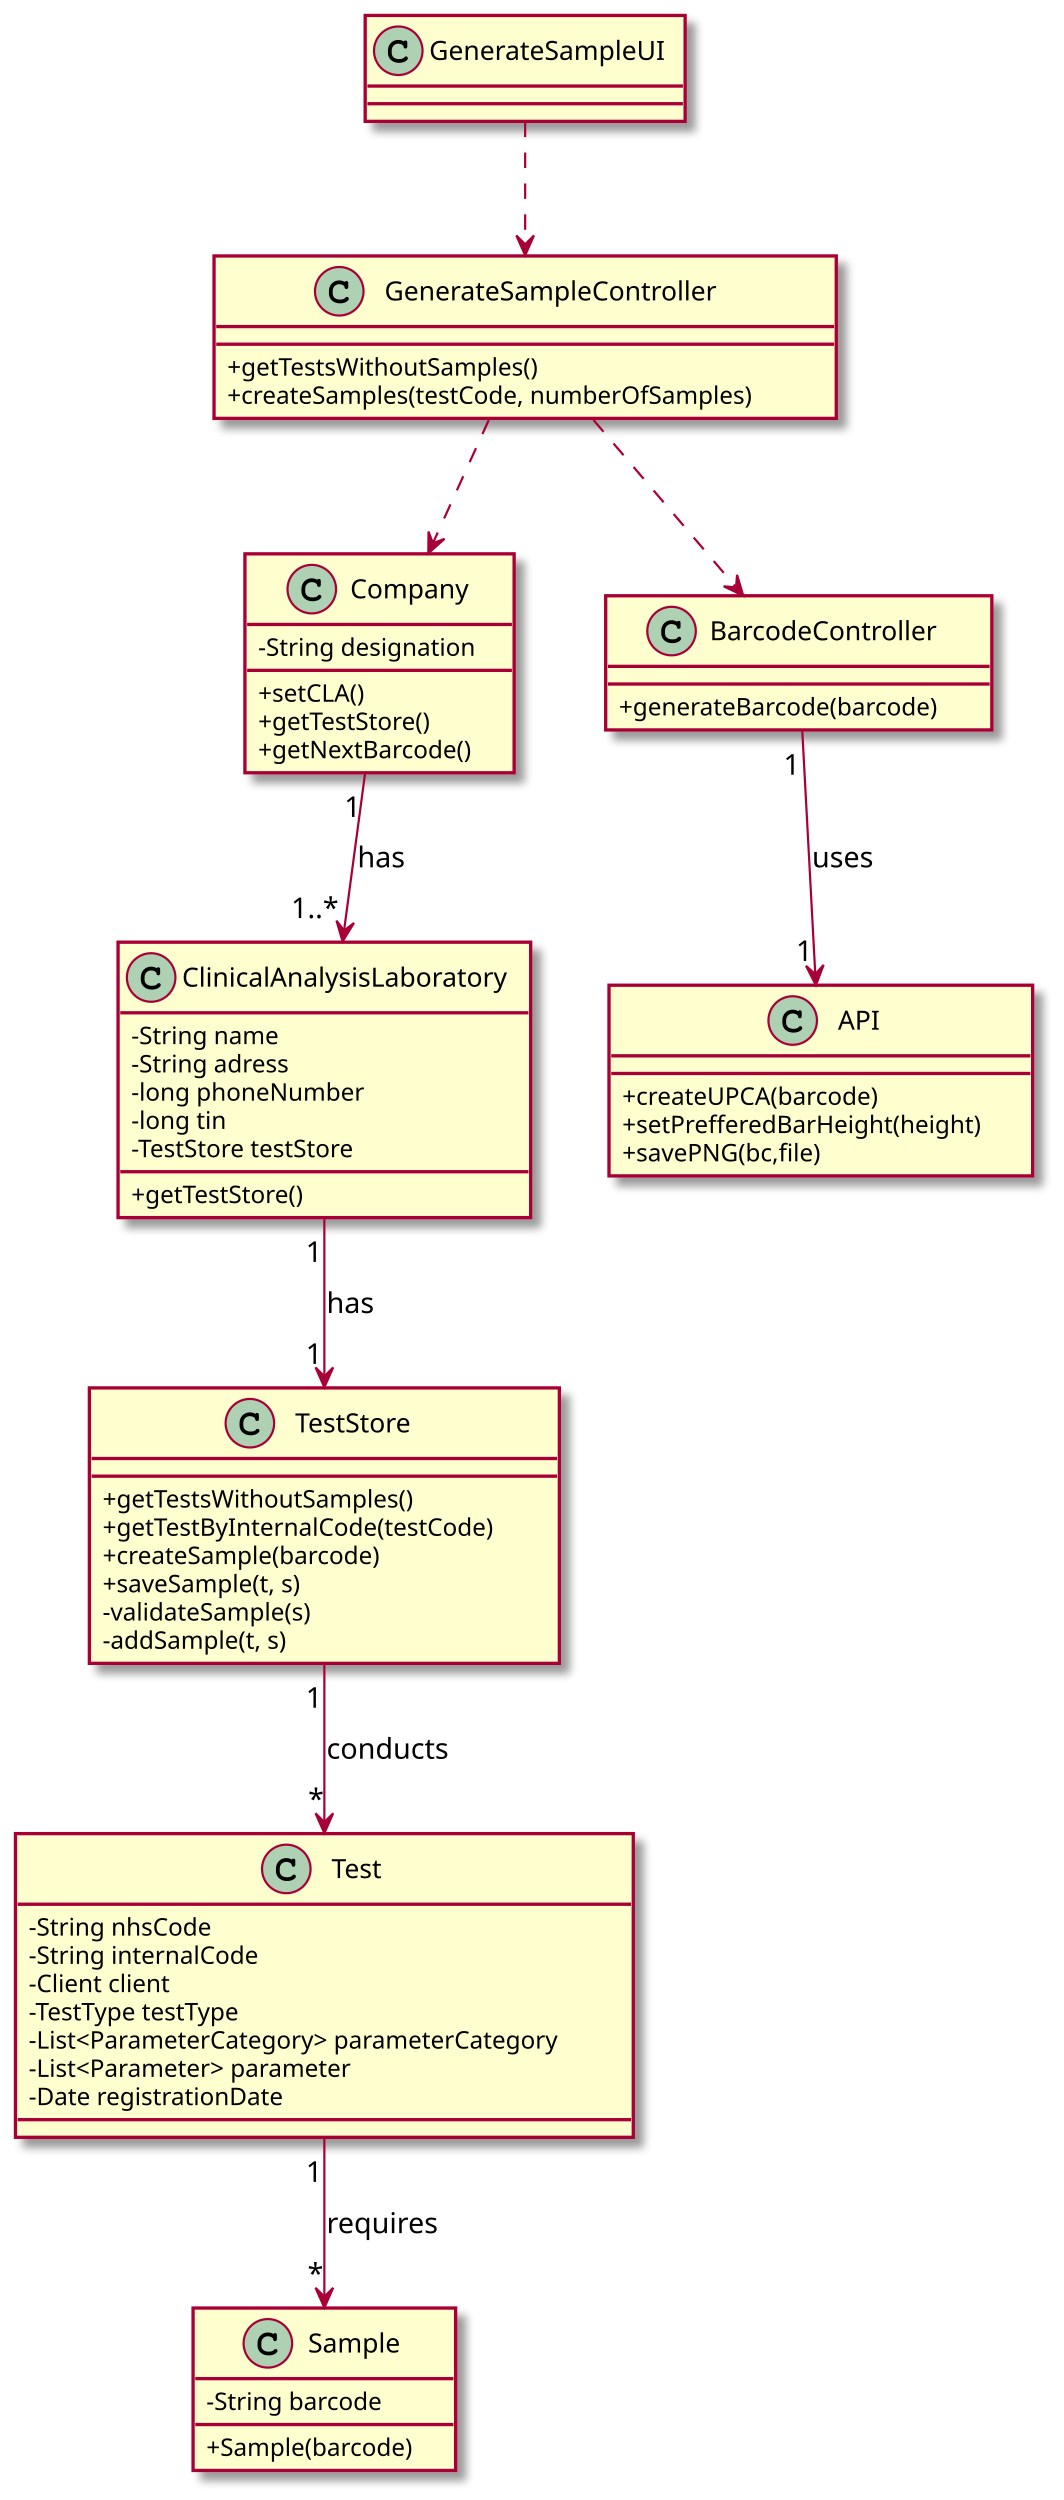
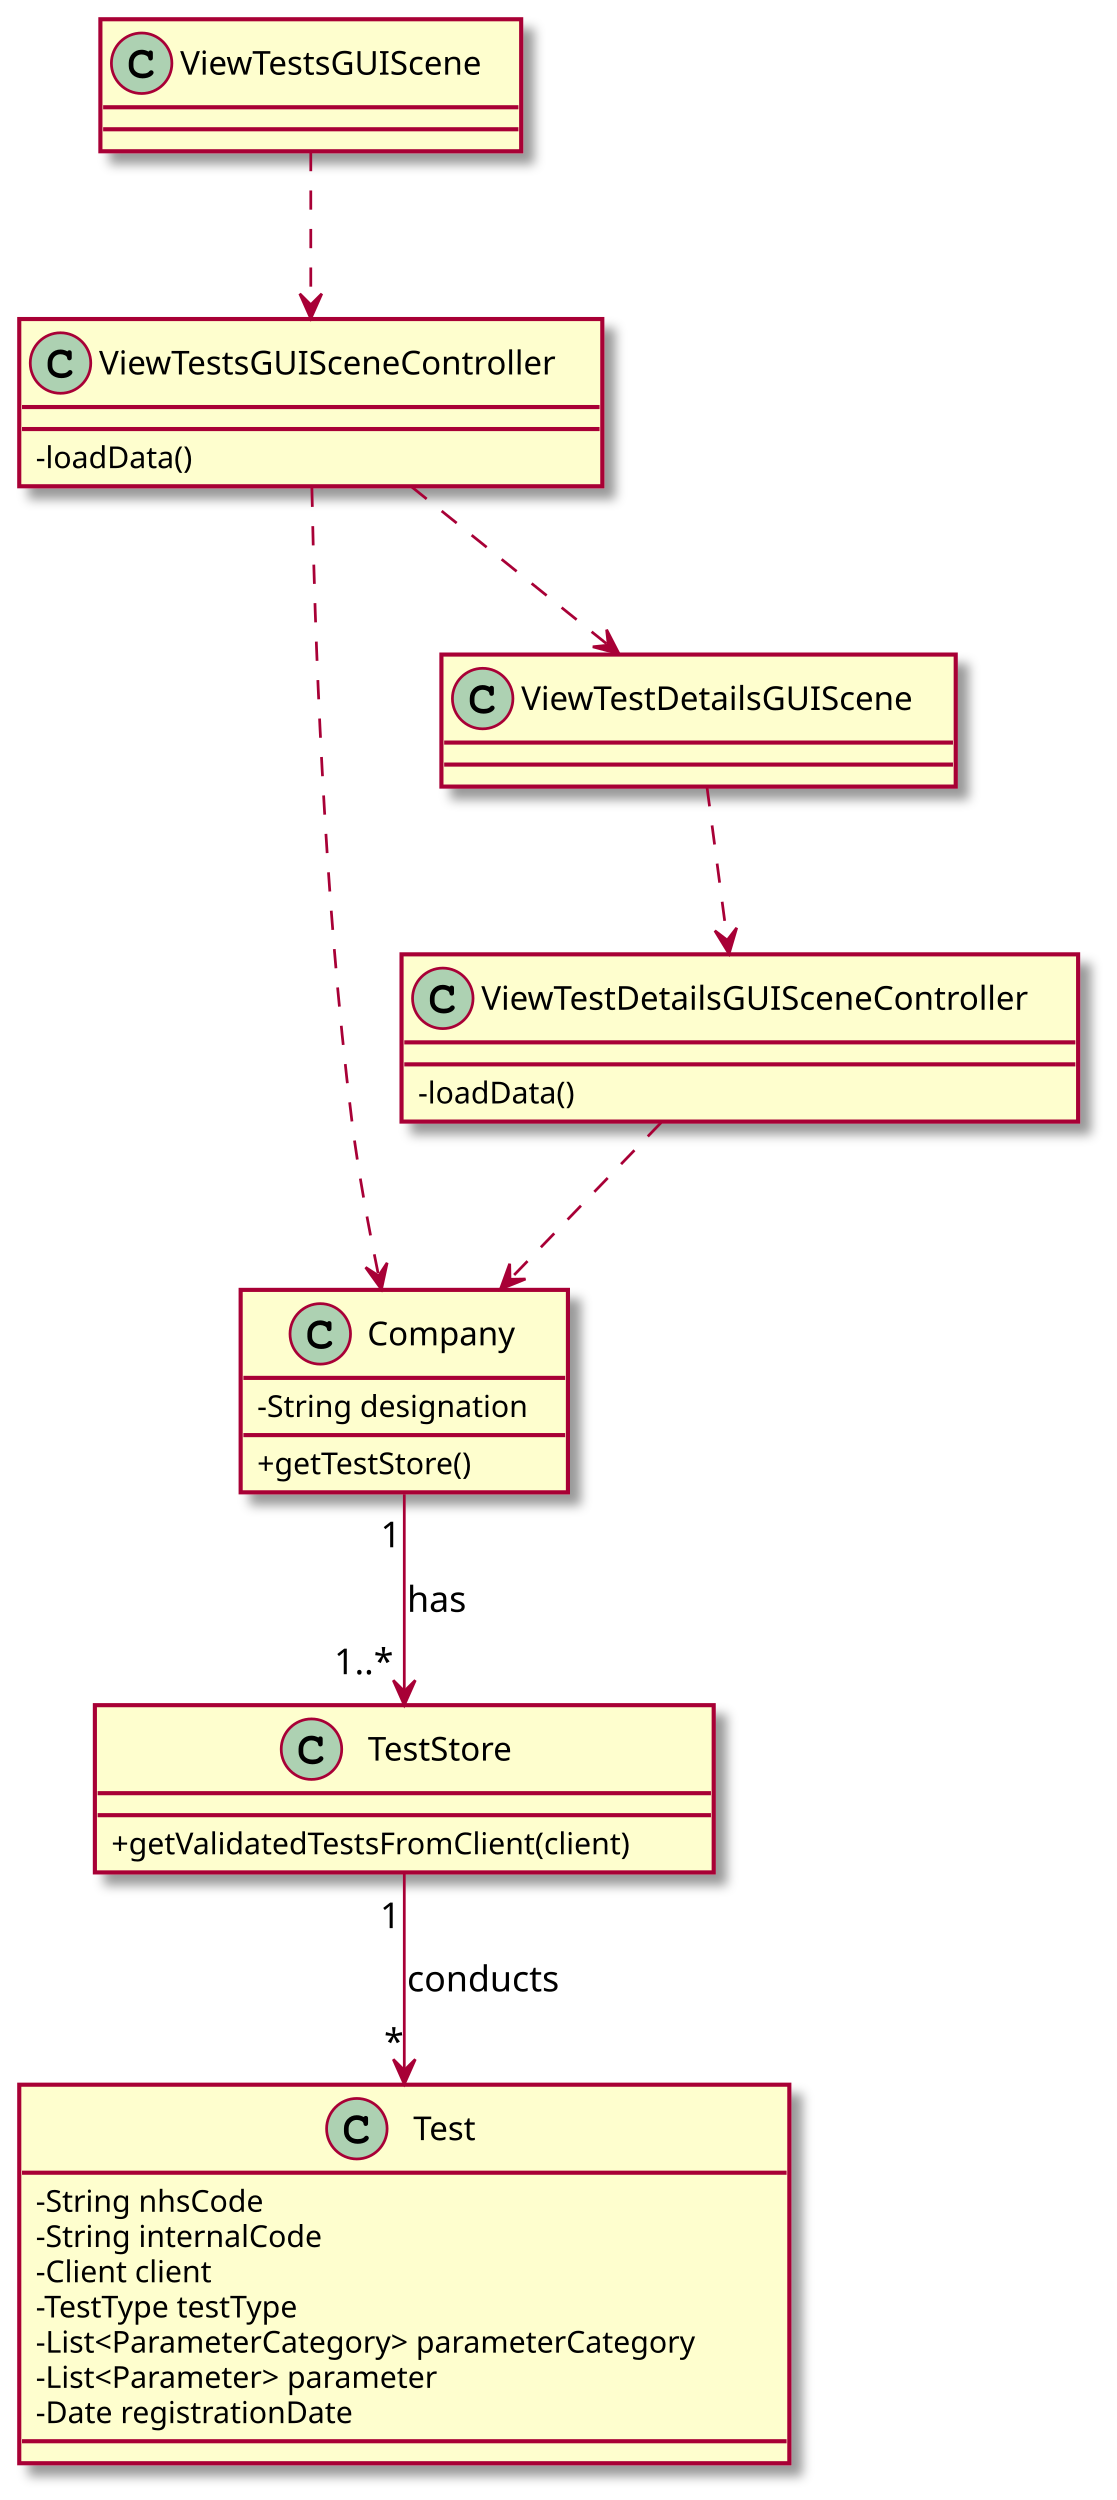
- <svg xmlns="http://www.w3.org/2000/svg" contentScriptType="application/ecmascript" contentStyleType="text/css" height="1133px" preserveAspectRatio="none" style="width:482px;height:1133px;background:#FFFFFF;" version="1.1" viewBox="0 0 482 1133" width="482px" zoomAndPan="magnify">
+ <svg xmlns="http://www.w3.org/2000/svg" contentScriptType="application/ecmascript" contentStyleType="text/css" height="909px" preserveAspectRatio="none" style="width:406px;height:909px;background:#FFFFFF;" version="1.1" viewBox="0 0 406 909" width="406px" zoomAndPan="magnify">
  <defs>
-     <filter height="300%" id="f17b3t25sdr371" width="300%" x="-1" y="-1">
+     <filter height="300%" id="f1xxmppl5nu4a" width="300%" x="-1" y="-1">
      <feGaussianBlur result="blurOut" stdDeviation="2.0" />
      <feColorMatrix in="blurOut" result="blurOut2" type="matrix" values="0 0 0 0 0 0 0 0 0 0 0 0 0 0 0 0 0 0 .4 0" />
      <feOffset dx="4.0" dy="4.0" in="blurOut2" result="blurOut3" />
      <feBlend in="SourceGraphic" in2="blurOut3" mode="normal" />
    </filter>
  </defs>
  <g>
-     <rect codeLine="3" fill="#FEFECE" filter="url(#f17b3t25sdr371)" height="99.219" id="Company" style="stroke:#A80036;stroke-width:1.5;" width="122" x="111" y="251" />
-     <ellipse cx="141.3" cy="267" fill="#ADD1B2" rx="11" ry="11" style="stroke:#A80036;stroke-width:1.0;" />
-     <path d="M143.644,262.672 C142.706,262.234 142.113,262.094 141.238,262.094 C138.613,262.094 136.613,264.172 136.613,266.891 L136.613,268.016 C136.613,270.594 138.722,272.484 141.613,272.484 C142.831,272.484 143.988,272.188 144.738,271.641 C145.316,271.234 145.644,270.781 145.644,270.391 C145.644,269.938 145.253,269.547 144.784,269.547 C144.566,269.547 144.363,269.625 144.175,269.812 C143.722,270.297 143.722,270.297 143.534,270.391 C143.113,270.656 142.425,270.781 141.659,270.781 C139.613,270.781 138.316,269.688 138.316,267.984 L138.316,266.891 C138.316,265.109 139.566,263.797 141.3,263.797 C141.878,263.797 142.488,263.953 142.956,264.203 C143.441,264.484 143.613,264.703 143.706,265.109 C143.769,265.516 143.8,265.641 143.941,265.766 C144.081,265.906 144.316,266.016 144.534,266.016 C144.8,266.016 145.066,265.875 145.238,265.656 C145.347,265.5 145.378,265.312 145.378,264.891 L145.378,263.469 C145.378,263.031 145.363,262.906 145.269,262.75 C145.113,262.484 144.831,262.344 144.534,262.344 C144.238,262.344 144.034,262.438 143.816,262.75 L143.644,262.672 Z " fill="#000000" />
-     <text fill="#000000" font-family="sans-serif" font-size="12" lengthAdjust="spacing" textLength="56" x="158.7" y="271.154">Company</text>
-     <line style="stroke:#A80036;stroke-width:1.5;" x1="112" x2="232" y1="283" y2="283" />
-     <text fill="#000000" font-family="sans-serif" font-size="11" lengthAdjust="spacing" textLength="107" x="117" y="297.21">-String designation</text>
-     <line style="stroke:#A80036;stroke-width:1.5;" x1="112" x2="232" y1="303.805" y2="303.805" />
-     <text fill="#000000" font-family="sans-serif" font-size="11" lengthAdjust="spacing" textLength="57" x="117" y="318.015">+setCLA()</text>
-     <text fill="#000000" font-family="sans-serif" font-size="11" lengthAdjust="spacing" textLength="92" x="117" y="330.82">+getTestStore()</text>
-     <text fill="#000000" font-family="sans-serif" font-size="11" lengthAdjust="spacing" textLength="110" x="117" y="343.625">+getNextBarcode()</text>
-     <rect codeLine="11" fill="#FEFECE" filter="url(#f17b3t25sdr371)" height="124.828" id="ClinicalAnalysisLaboratory" style="stroke:#A80036;stroke-width:1.5;" width="187" x="53.5" y="427" />
-     <ellipse cx="68.5" cy="443" fill="#ADD1B2" rx="11" ry="11" style="stroke:#A80036;stroke-width:1.0;" />
-     <path d="M70.844,438.672 C69.906,438.234 69.312,438.094 68.438,438.094 C65.812,438.094 63.812,440.172 63.812,442.891 L63.812,444.016 C63.812,446.594 65.922,448.484 68.812,448.484 C70.031,448.484 71.188,448.188 71.938,447.641 C72.516,447.234 72.844,446.781 72.844,446.391 C72.844,445.938 72.453,445.547 71.984,445.547 C71.766,445.547 71.562,445.625 71.375,445.812 C70.922,446.297 70.922,446.297 70.734,446.391 C70.312,446.656 69.625,446.781 68.859,446.781 C66.812,446.781 65.516,445.688 65.516,443.984 L65.516,442.891 C65.516,441.109 66.766,439.797 68.5,439.797 C69.078,439.797 69.688,439.953 70.156,440.203 C70.641,440.484 70.812,440.703 70.906,441.109 C70.969,441.516 71,441.641 71.141,441.766 C71.281,441.906 71.516,442.016 71.734,442.016 C72,442.016 72.266,441.875 72.438,441.656 C72.547,441.5 72.578,441.312 72.578,440.891 L72.578,439.469 C72.578,439.031 72.562,438.906 72.469,438.75 C72.312,438.484 72.031,438.344 71.734,438.344 C71.438,438.344 71.234,438.438 71.016,438.75 L70.844,438.672 Z " fill="#000000" />
-     <text fill="#000000" font-family="sans-serif" font-size="12" lengthAdjust="spacing" textLength="155" x="82.5" y="447.154">ClinicalAnalysisLaboratory</text>
-     <line style="stroke:#A80036;stroke-width:1.5;" x1="54.5" x2="239.5" y1="459" y2="459" />
-     <text fill="#000000" font-family="sans-serif" font-size="11" lengthAdjust="spacing" textLength="74" x="59.5" y="473.21">-String name</text>
-     <text fill="#000000" font-family="sans-serif" font-size="11" lengthAdjust="spacing" textLength="79" x="59.5" y="486.015">-String adress</text>
-     <text fill="#000000" font-family="sans-serif" font-size="11" lengthAdjust="spacing" textLength="113" x="59.5" y="498.82">-long phoneNumber</text>
-     <text fill="#000000" font-family="sans-serif" font-size="11" lengthAdjust="spacing" textLength="46" x="59.5" y="511.625">-long tin</text>
-     <text fill="#000000" font-family="sans-serif" font-size="11" lengthAdjust="spacing" textLength="117" x="59.5" y="524.429">-TestStore testStore</text>
-     <line style="stroke:#A80036;stroke-width:1.5;" x1="54.5" x2="239.5" y1="531.023" y2="531.023" />
-     <text fill="#000000" font-family="sans-serif" font-size="11" lengthAdjust="spacing" textLength="92" x="59.5" y="545.234">+getTestStore()</text>
-     <rect codeLine="20" fill="#FEFECE" filter="url(#f17b3t25sdr371)" height="137.633" id="Test" style="stroke:#A80036;stroke-width:1.5;" width="280" x="7" y="831" />
-     <ellipse cx="129.75" cy="847" fill="#ADD1B2" rx="11" ry="11" style="stroke:#A80036;stroke-width:1.0;" />
-     <path d="M132.094,842.672 C131.156,842.234 130.562,842.094 129.688,842.094 C127.062,842.094 125.062,844.172 125.062,846.891 L125.062,848.016 C125.062,850.594 127.172,852.484 130.062,852.484 C131.281,852.484 132.438,852.188 133.188,851.641 C133.766,851.234 134.094,850.781 134.094,850.391 C134.094,849.938 133.703,849.547 133.234,849.547 C133.016,849.547 132.812,849.625 132.625,849.812 C132.172,850.297 132.172,850.297 131.984,850.391 C131.562,850.656 130.875,850.781 130.109,850.781 C128.062,850.781 126.766,849.688 126.766,847.984 L126.766,846.891 C126.766,845.109 128.016,843.797 129.75,843.797 C130.328,843.797 130.938,843.953 131.406,844.203 C131.891,844.484 132.062,844.703 132.156,845.109 C132.219,845.516 132.25,845.641 132.391,845.766 C132.531,845.906 132.766,846.016 132.984,846.016 C133.25,846.016 133.516,845.875 133.688,845.656 C133.797,845.5 133.828,845.312 133.828,844.891 L133.828,843.469 C133.828,843.031 133.812,842.906 133.719,842.75 C133.562,842.484 133.281,842.344 132.984,842.344 C132.688,842.344 132.484,842.438 132.266,842.75 L132.094,842.672 Z " fill="#000000" />
-     <text fill="#000000" font-family="sans-serif" font-size="12" lengthAdjust="spacing" textLength="26" x="150.25" y="851.154">Test</text>
-     <line style="stroke:#A80036;stroke-width:1.5;" x1="8" x2="286" y1="863" y2="863" />
-     <text fill="#000000" font-family="sans-serif" font-size="11" lengthAdjust="spacing" textLength="91" x="13" y="877.21">-String nhsCode</text>
-     <text fill="#000000" font-family="sans-serif" font-size="11" lengthAdjust="spacing" textLength="114" x="13" y="890.015">-String internalCode</text>
-     <text fill="#000000" font-family="sans-serif" font-size="11" lengthAdjust="spacing" textLength="72" x="13" y="902.82">-Client client</text>
-     <text fill="#000000" font-family="sans-serif" font-size="11" lengthAdjust="spacing" textLength="113" x="13" y="915.625">-TestType testType</text>
-     <text fill="#000000" font-family="sans-serif" font-size="11" lengthAdjust="spacing" textLength="268" x="13" y="928.429">-List&lt;ParameterCategory&gt; parameterCategory</text>
-     <text fill="#000000" font-family="sans-serif" font-size="11" lengthAdjust="spacing" textLength="164" x="13" y="941.234">-List&lt;Parameter&gt; parameter</text>
-     <text fill="#000000" font-family="sans-serif" font-size="11" lengthAdjust="spacing" textLength="128" x="13" y="954.039">-Date registrationDate</text>
-     <line style="stroke:#A80036;stroke-width:1.5;" x1="8" x2="286" y1="960.633" y2="960.633" />
-     <rect codeLine="30" fill="#FEFECE" filter="url(#f17b3t25sdr371)" height="73.609" id="Sample" style="stroke:#A80036;stroke-width:1.5;" width="119" x="87.5" y="1046" />
-     <ellipse cx="121.4" cy="1062" fill="#ADD1B2" rx="11" ry="11" style="stroke:#A80036;stroke-width:1.0;" />
-     <path d="M123.744,1057.672 C122.806,1057.234 122.213,1057.094 121.338,1057.094 C118.713,1057.094 116.713,1059.172 116.713,1061.891 L116.713,1063.016 C116.713,1065.594 118.822,1067.484 121.713,1067.484 C122.931,1067.484 124.088,1067.188 124.838,1066.641 C125.416,1066.234 125.744,1065.781 125.744,1065.391 C125.744,1064.938 125.353,1064.547 124.884,1064.547 C124.666,1064.547 124.463,1064.625 124.275,1064.812 C123.822,1065.297 123.822,1065.297 123.634,1065.391 C123.213,1065.656 122.525,1065.781 121.759,1065.781 C119.713,1065.781 118.416,1064.688 118.416,1062.984 L118.416,1061.891 C118.416,1060.109 119.666,1058.797 121.4,1058.797 C121.978,1058.797 122.588,1058.953 123.056,1059.203 C123.541,1059.484 123.713,1059.703 123.806,1060.109 C123.869,1060.516 123.9,1060.641 124.041,1060.766 C124.181,1060.906 124.416,1061.016 124.634,1061.016 C124.9,1061.016 125.166,1060.875 125.338,1060.656 C125.447,1060.5 125.478,1060.312 125.478,1059.891 L125.478,1058.469 C125.478,1058.031 125.463,1057.906 125.369,1057.75 C125.213,1057.484 124.931,1057.344 124.634,1057.344 C124.338,1057.344 124.134,1057.438 123.916,1057.75 L123.744,1057.672 Z " fill="#000000" />
-     <text fill="#000000" font-family="sans-serif" font-size="12" lengthAdjust="spacing" textLength="45" x="139.6" y="1066.154">Sample</text>
-     <line style="stroke:#A80036;stroke-width:1.5;" x1="88.5" x2="205.5" y1="1078" y2="1078" />
-     <text fill="#000000" font-family="sans-serif" font-size="11" lengthAdjust="spacing" textLength="87" x="93.5" y="1092.21">-String barcode</text>
-     <line style="stroke:#A80036;stroke-width:1.5;" x1="88.5" x2="205.5" y1="1098.805" y2="1098.805" />
-     <text fill="#000000" font-family="sans-serif" font-size="11" lengthAdjust="spacing" textLength="107" x="93.5" y="1113.015">+Sample(barcode)</text>
-     <rect codeLine="35" fill="#FEFECE" filter="url(#f17b3t25sdr371)" height="124.828" id="TestStore" style="stroke:#A80036;stroke-width:1.5;" width="213" x="40.5" y="629" />
-     <ellipse cx="113.25" cy="645" fill="#ADD1B2" rx="11" ry="11" style="stroke:#A80036;stroke-width:1.0;" />
-     <path d="M115.594,640.672 C114.656,640.234 114.062,640.094 113.188,640.094 C110.562,640.094 108.562,642.172 108.562,644.891 L108.562,646.016 C108.562,648.594 110.672,650.484 113.562,650.484 C114.781,650.484 115.938,650.188 116.688,649.641 C117.266,649.234 117.594,648.781 117.594,648.391 C117.594,647.938 117.203,647.547 116.734,647.547 C116.516,647.547 116.312,647.625 116.125,647.812 C115.672,648.297 115.672,648.297 115.484,648.391 C115.062,648.656 114.375,648.781 113.609,648.781 C111.562,648.781 110.266,647.688 110.266,645.984 L110.266,644.891 C110.266,643.109 111.516,641.797 113.25,641.797 C113.828,641.797 114.438,641.953 114.906,642.203 C115.391,642.484 115.562,642.703 115.656,643.109 C115.719,643.516 115.75,643.641 115.891,643.766 C116.031,643.906 116.266,644.016 116.484,644.016 C116.75,644.016 117.016,643.875 117.188,643.656 C117.297,643.5 117.328,643.312 117.328,642.891 L117.328,641.469 C117.328,641.031 117.312,640.906 117.219,640.75 C117.062,640.484 116.781,640.344 116.484,640.344 C116.188,640.344 115.984,640.438 115.766,640.75 L115.594,640.672 Z " fill="#000000" />
-     <text fill="#000000" font-family="sans-serif" font-size="12" lengthAdjust="spacing" textLength="59" x="133.75" y="649.154">TestStore</text>
-     <line style="stroke:#A80036;stroke-width:1.5;" x1="41.5" x2="252.5" y1="661" y2="661" />
-     <line style="stroke:#A80036;stroke-width:1.5;" x1="41.5" x2="252.5" y1="669" y2="669" />
-     <text fill="#000000" font-family="sans-serif" font-size="11" lengthAdjust="spacing" textLength="160" x="46.5" y="683.21">+getTestsWithoutSamples()</text>
-     <text fill="#000000" font-family="sans-serif" font-size="11" lengthAdjust="spacing" textLength="201" x="46.5" y="696.015">+getTestByInternalCode(testCode)</text>
-     <text fill="#000000" font-family="sans-serif" font-size="11" lengthAdjust="spacing" textLength="144" x="46.5" y="708.82">+createSample(barcode)</text>
-     <text fill="#000000" font-family="sans-serif" font-size="11" lengthAdjust="spacing" textLength="106" x="46.5" y="721.625">+saveSample(t, s)</text>
-     <text fill="#000000" font-family="sans-serif" font-size="11" lengthAdjust="spacing" textLength="108" x="46.5" y="734.429">-validateSample(s)</text>
-     <text fill="#000000" font-family="sans-serif" font-size="11" lengthAdjust="spacing" textLength="94" x="46.5" y="747.234">-addSample(t, s)</text>
-     <rect codeLine="44" fill="#FEFECE" filter="url(#f17b3t25sdr371)" height="60.805" id="BarcodeController" style="stroke:#A80036;stroke-width:1.5;" width="175" x="274.5" y="270" />
-     <ellipse cx="304.35" cy="286" fill="#ADD1B2" rx="11" ry="11" style="stroke:#A80036;stroke-width:1.0;" />
-     <path d="M306.694,281.672 C305.756,281.234 305.163,281.094 304.288,281.094 C301.663,281.094 299.663,283.172 299.663,285.891 L299.663,287.016 C299.663,289.594 301.772,291.484 304.663,291.484 C305.881,291.484 307.038,291.188 307.788,290.641 C308.366,290.234 308.694,289.781 308.694,289.391 C308.694,288.938 308.303,288.547 307.834,288.547 C307.616,288.547 307.413,288.625 307.225,288.812 C306.772,289.297 306.772,289.297 306.584,289.391 C306.163,289.656 305.475,289.781 304.709,289.781 C302.663,289.781 301.366,288.688 301.366,286.984 L301.366,285.891 C301.366,284.109 302.616,282.797 304.35,282.797 C304.928,282.797 305.538,282.953 306.006,283.203 C306.491,283.484 306.663,283.703 306.756,284.109 C306.819,284.516 306.85,284.641 306.991,284.766 C307.131,284.906 307.366,285.016 307.584,285.016 C307.85,285.016 308.116,284.875 308.288,284.656 C308.397,284.5 308.428,284.312 308.428,283.891 L308.428,282.469 C308.428,282.031 308.413,281.906 308.319,281.75 C308.163,281.484 307.881,281.344 307.584,281.344 C307.288,281.344 307.084,281.438 306.866,281.75 L306.694,281.672 Z " fill="#000000" />
-     <text fill="#000000" font-family="sans-serif" font-size="12" lengthAdjust="spacing" textLength="110" x="321.65" y="290.154">BarcodeController</text>
-     <line style="stroke:#A80036;stroke-width:1.5;" x1="275.5" x2="448.5" y1="302" y2="302" />
-     <line style="stroke:#A80036;stroke-width:1.5;" x1="275.5" x2="448.5" y1="310" y2="310" />
-     <text fill="#000000" font-family="sans-serif" font-size="11" lengthAdjust="spacing" textLength="163" x="280.5" y="324.21">+generateBarcode(barcode)</text>
-     <rect codeLine="48" fill="#FEFECE" filter="url(#f17b3t25sdr371)" height="86.414" id="API" style="stroke:#A80036;stroke-width:1.5;" width="192" x="276" y="446.5" />
-     <ellipse cx="359.25" cy="462.5" fill="#ADD1B2" rx="11" ry="11" style="stroke:#A80036;stroke-width:1.0;" />
-     <path d="M361.594,458.172 C360.656,457.734 360.062,457.594 359.188,457.594 C356.562,457.594 354.562,459.672 354.562,462.391 L354.562,463.516 C354.562,466.094 356.672,467.984 359.562,467.984 C360.781,467.984 361.938,467.688 362.688,467.141 C363.266,466.734 363.594,466.281 363.594,465.891 C363.594,465.438 363.203,465.047 362.734,465.047 C362.516,465.047 362.312,465.125 362.125,465.312 C361.672,465.797 361.672,465.797 361.484,465.891 C361.062,466.156 360.375,466.281 359.609,466.281 C357.562,466.281 356.266,465.188 356.266,463.484 L356.266,462.391 C356.266,460.609 357.516,459.297 359.25,459.297 C359.828,459.297 360.438,459.453 360.906,459.703 C361.391,459.984 361.562,460.203 361.656,460.609 C361.719,461.016 361.75,461.141 361.891,461.266 C362.031,461.406 362.266,461.516 362.484,461.516 C362.75,461.516 363.016,461.375 363.188,461.156 C363.297,461 363.328,460.812 363.328,460.391 L363.328,458.969 C363.328,458.531 363.312,458.406 363.219,458.25 C363.062,457.984 362.781,457.844 362.484,457.844 C362.188,457.844 361.984,457.938 361.766,458.25 L361.594,458.172 Z " fill="#000000" />
-     <text fill="#000000" font-family="sans-serif" font-size="12" lengthAdjust="spacing" textLength="17" x="379.75" y="466.654">API</text>
-     <line style="stroke:#A80036;stroke-width:1.5;" x1="277" x2="467" y1="478.5" y2="478.5" />
-     <line style="stroke:#A80036;stroke-width:1.5;" x1="277" x2="467" y1="486.5" y2="486.5" />
-     <text fill="#000000" font-family="sans-serif" font-size="11" lengthAdjust="spacing" textLength="130" x="282" y="500.71">+createUPCA(barcode)</text>
-     <text fill="#000000" font-family="sans-serif" font-size="11" lengthAdjust="spacing" textLength="180" x="282" y="513.515">+setPrefferedBarHeight(height)</text>
-     <text fill="#000000" font-family="sans-serif" font-size="11" lengthAdjust="spacing" textLength="102" x="282" y="526.32">+savePNG(bc,file)</text>
-     <rect codeLine="54" fill="#FEFECE" filter="url(#f17b3t25sdr371)" height="48" id="GenerateSampleUI" style="stroke:#A80036;stroke-width:1.5;" width="145" x="165.5" y="7" />
-     <ellipse cx="180.5" cy="23" fill="#ADD1B2" rx="11" ry="11" style="stroke:#A80036;stroke-width:1.0;" />
-     <path d="M182.844,18.672 C181.906,18.234 181.312,18.094 180.438,18.094 C177.812,18.094 175.812,20.172 175.812,22.891 L175.812,24.016 C175.812,26.594 177.922,28.484 180.812,28.484 C182.031,28.484 183.188,28.188 183.938,27.641 C184.516,27.234 184.844,26.781 184.844,26.391 C184.844,25.938 184.453,25.547 183.984,25.547 C183.766,25.547 183.562,25.625 183.375,25.812 C182.922,26.297 182.922,26.297 182.734,26.391 C182.312,26.656 181.625,26.781 180.859,26.781 C178.812,26.781 177.516,25.688 177.516,23.984 L177.516,22.891 C177.516,21.109 178.766,19.797 180.5,19.797 C181.078,19.797 181.688,19.953 182.156,20.203 C182.641,20.484 182.812,20.703 182.906,21.109 C182.969,21.516 183,21.641 183.141,21.766 C183.281,21.906 183.516,22.016 183.734,22.016 C184,22.016 184.266,21.875 184.438,21.656 C184.547,21.5 184.578,21.312 184.578,20.891 L184.578,19.469 C184.578,19.031 184.562,18.906 184.469,18.75 C184.312,18.484 184.031,18.344 183.734,18.344 C183.438,18.344 183.234,18.438 183.016,18.75 L182.844,18.672 Z " fill="#000000" />
-     <text fill="#000000" font-family="sans-serif" font-size="12" lengthAdjust="spacing" textLength="113" x="194.5" y="27.154">GenerateSampleUI</text>
-     <line style="stroke:#A80036;stroke-width:1.5;" x1="166.5" x2="309.5" y1="39" y2="39" />
-     <line style="stroke:#A80036;stroke-width:1.5;" x1="166.5" x2="309.5" y1="47" y2="47" />
-     <rect codeLine="57" fill="#FEFECE" filter="url(#f17b3t25sdr371)" height="73.609" id="GenerateSampleController" style="stroke:#A80036;stroke-width:1.5;" width="282" x="97" y="116" />
-     <ellipse cx="153.75" cy="132" fill="#ADD1B2" rx="11" ry="11" style="stroke:#A80036;stroke-width:1.0;" />
-     <path d="M156.094,127.672 C155.156,127.234 154.562,127.094 153.688,127.094 C151.062,127.094 149.062,129.172 149.062,131.891 L149.062,133.016 C149.062,135.594 151.172,137.484 154.062,137.484 C155.281,137.484 156.438,137.188 157.188,136.641 C157.766,136.234 158.094,135.781 158.094,135.391 C158.094,134.938 157.703,134.547 157.234,134.547 C157.016,134.547 156.812,134.625 156.625,134.812 C156.172,135.297 156.172,135.297 155.984,135.391 C155.562,135.656 154.875,135.781 154.109,135.781 C152.062,135.781 150.766,134.688 150.766,132.984 L150.766,131.891 C150.766,130.109 152.016,128.797 153.75,128.797 C154.328,128.797 154.938,128.953 155.406,129.203 C155.891,129.484 156.062,129.703 156.156,130.109 C156.219,130.516 156.25,130.641 156.391,130.766 C156.531,130.906 156.766,131.016 156.984,131.016 C157.25,131.016 157.516,130.875 157.688,130.656 C157.797,130.5 157.828,130.312 157.828,129.891 L157.828,128.469 C157.828,128.031 157.812,127.906 157.719,127.75 C157.562,127.484 157.281,127.344 156.984,127.344 C156.688,127.344 156.484,127.438 156.266,127.75 L156.094,127.672 Z " fill="#000000" />
-     <text fill="#000000" font-family="sans-serif" font-size="12" lengthAdjust="spacing" textLength="160" x="174.25" y="136.154">GenerateSampleController</text>
-     <line style="stroke:#A80036;stroke-width:1.5;" x1="98" x2="378" y1="148" y2="148" />
-     <line style="stroke:#A80036;stroke-width:1.5;" x1="98" x2="378" y1="156" y2="156" />
-     <text fill="#000000" font-family="sans-serif" font-size="11" lengthAdjust="spacing" textLength="160" x="103" y="170.21">+getTestsWithoutSamples()</text>
-     <text fill="#000000" font-family="sans-serif" font-size="11" lengthAdjust="spacing" textLength="270" x="103" y="183.015">+createSamples(testCode, numberOfSamples)</text>
-     <path codeLine="62" d="M238,55.14 C238,70.83 238,92 238,110.55 " fill="none" id="GenerateSampleUI-to-GenerateSampleController" style="stroke:#A80036;stroke-width:1.0;stroke-dasharray:7.0,7.0;" />
-     <polygon fill="#A80036" points="238,115.71,242,106.71,238,110.71,234,106.71,238,115.71" style="stroke:#A80036;stroke-width:1.0;" />
-     <path codeLine="63" d="M221.516,190.34 C213.878,207.179 204.649,227.523 196.239,246.064 " fill="none" id="GenerateSampleController-to-Company" style="stroke:#A80036;stroke-width:1.0;stroke-dasharray:7.0,7.0;" />
-     <polygon fill="#A80036" points="194.12,250.735,201.481,244.192,196.186,246.182,194.196,240.886,194.12,250.735" style="stroke:#A80036;stroke-width:1.0;" />
-     <path codeLine="64" d="M268.971,190.34 C288.771,213.575 314.261,243.484 333.551,266.118 " fill="none" id="GenerateSampleController-to-BarcodeController" style="stroke:#A80036;stroke-width:1.0;stroke-dasharray:7.0,7.0;" />
-     <polygon fill="#A80036" points="336.834,269.971,334.039,260.527,333.59,266.166,327.951,265.717,336.834,269.971" style="stroke:#A80036;stroke-width:1.0;" />
-     <path codeLine="65" d="M165.497,350.144 C162.579,371.967 159.091,398.062 155.933,421.678 " fill="none" id="Company-to-ClinicalAnalysisLaboratory" style="stroke:#A80036;stroke-width:1.0;" />
-     <polygon fill="#A80036" points="155.265,426.678,160.423,418.288,155.928,421.722,152.494,417.227,155.265,426.678" style="stroke:#A80036;stroke-width:1.0;" />
-     <text fill="#000000" font-family="sans-serif" font-size="13" lengthAdjust="spacing" textLength="23" x="162" y="393.067">has</text>
-     <text fill="#000000" font-family="sans-serif" font-size="13" lengthAdjust="spacing" textLength="8" x="156.02" y="370.241">1</text>
-     <text fill="#000000" font-family="sans-serif" font-size="13" lengthAdjust="spacing" textLength="23" x="131.911" y="416.07">1..*</text>
-     <path codeLine="66" d="M147,552.139 C147,574.76 147,600.468 147,623.535 " fill="none" id="ClinicalAnalysisLaboratory-to-TestStore" style="stroke:#A80036;stroke-width:1.0;" />
-     <polygon fill="#A80036" points="147,628.721,151,619.721,147,623.721,143,619.721,147,628.721" style="stroke:#A80036;stroke-width:1.0;" />
-     <text fill="#000000" font-family="sans-serif" font-size="13" lengthAdjust="spacing" textLength="23" x="148" y="595.067">has</text>
-     <text fill="#000000" font-family="sans-serif" font-size="13" lengthAdjust="spacing" textLength="8" x="138.562" y="571.894">1</text>
-     <text fill="#000000" font-family="sans-serif" font-size="13" lengthAdjust="spacing" textLength="8" x="138.562" y="618.118">1</text>
-     <path codeLine="67" d="M147,754.177 C147,776.606 147,802.178 147,825.527 " fill="none" id="TestStore-to-Test" style="stroke:#A80036;stroke-width:1.0;" />
-     <polygon fill="#A80036" points="147,830.784,151,821.784,147,825.784,143,821.784,147,830.784" style="stroke:#A80036;stroke-width:1.0;" />
-     <text fill="#000000" font-family="sans-serif" font-size="13" lengthAdjust="spacing" textLength="58" x="148" y="797.067">conducts</text>
-     <text fill="#000000" font-family="sans-serif" font-size="13" lengthAdjust="spacing" textLength="8" x="138.562" y="773.936">1</text>
-     <text fill="#000000" font-family="sans-serif" font-size="13" lengthAdjust="spacing" textLength="7" x="139.639" y="819.965">*</text>
-     <path codeLine="68" d="M147,969.17 C147,993.19 147,1019.447 147,1040.584 " fill="none" id="Test-to-Sample" style="stroke:#A80036;stroke-width:1.0;" />
-     <polygon fill="#A80036" points="147,1045.843,151,1036.843,147,1040.843,143,1036.843,147,1045.843" style="stroke:#A80036;stroke-width:1.0;" />
-     <text fill="#000000" font-family="sans-serif" font-size="13" lengthAdjust="spacing" textLength="52" x="148" y="1012.067">requires</text>
-     <text fill="#000000" font-family="sans-serif" font-size="13" lengthAdjust="spacing" textLength="8" x="138.606" y="988.809">1</text>
-     <text fill="#000000" font-family="sans-serif" font-size="13" lengthAdjust="spacing" textLength="7" x="139.377" y="1035.002">*</text>
-     <path codeLine="69" d="M363.585,331.131 C365.17,360.775 367.632,406.826 369.485,441.467 " fill="none" id="BarcodeController-to-API" style="stroke:#A80036;stroke-width:1.0;" />
-     <polygon fill="#A80036" points="369.754,446.492,373.267,437.291,369.487,441.499,365.279,437.719,369.754,446.492" style="stroke:#A80036;stroke-width:1.0;" />
-     <text fill="#000000" font-family="sans-serif" font-size="13" lengthAdjust="spacing" textLength="30" x="368" y="393.067">uses</text>
-     <text fill="#000000" font-family="sans-serif" font-size="13" lengthAdjust="spacing" textLength="8" x="355.087" y="351.096">1</text>
-     <text fill="#000000" font-family="sans-serif" font-size="13" lengthAdjust="spacing" textLength="8" x="360.759" y="435.487">1</text>
+     <rect codeLine="3" fill="#FEFECE" filter="url(#f1xxmppl5nu4a)" height="73.609" id="Company" style="stroke:#A80036;stroke-width:1.5;" width="119" x="87.5" y="469" />
+     <ellipse cx="116.45" cy="485" fill="#ADD1B2" rx="11" ry="11" style="stroke:#A80036;stroke-width:1.0;" />
+     <path d="M118.794,480.672 C117.856,480.234 117.263,480.094 116.388,480.094 C113.763,480.094 111.763,482.172 111.763,484.891 L111.763,486.016 C111.763,488.594 113.872,490.484 116.763,490.484 C117.981,490.484 119.138,490.188 119.888,489.641 C120.466,489.234 120.794,488.781 120.794,488.391 C120.794,487.938 120.403,487.547 119.934,487.547 C119.716,487.547 119.513,487.625 119.325,487.812 C118.872,488.297 118.872,488.297 118.684,488.391 C118.263,488.656 117.575,488.781 116.809,488.781 C114.763,488.781 113.466,487.688 113.466,485.984 L113.466,484.891 C113.466,483.109 114.716,481.797 116.45,481.797 C117.028,481.797 117.638,481.953 118.106,482.203 C118.591,482.484 118.763,482.703 118.856,483.109 C118.919,483.516 118.95,483.641 119.091,483.766 C119.231,483.906 119.466,484.016 119.684,484.016 C119.95,484.016 120.216,483.875 120.388,483.656 C120.497,483.5 120.528,483.312 120.528,482.891 L120.528,481.469 C120.528,481.031 120.513,480.906 120.419,480.75 C120.263,480.484 119.981,480.344 119.684,480.344 C119.388,480.344 119.184,480.438 118.966,480.75 L118.794,480.672 Z " fill="#000000" />
+     <text fill="#000000" font-family="sans-serif" font-size="12" lengthAdjust="spacing" textLength="56" x="133.55" y="489.154">Company</text>
+     <line style="stroke:#A80036;stroke-width:1.5;" x1="88.5" x2="205.5" y1="501" y2="501" />
+     <text fill="#000000" font-family="sans-serif" font-size="11" lengthAdjust="spacing" textLength="107" x="93.5" y="515.21">-String designation</text>
+     <line style="stroke:#A80036;stroke-width:1.5;" x1="88.5" x2="205.5" y1="521.805" y2="521.805" />
+     <text fill="#000000" font-family="sans-serif" font-size="11" lengthAdjust="spacing" textLength="92" x="93.5" y="536.015">+getTestStore()</text>
+     <rect codeLine="10" fill="#FEFECE" filter="url(#f1xxmppl5nu4a)" height="137.633" id="Test" style="stroke:#A80036;stroke-width:1.5;" width="280" x="7" y="758" />
+     <ellipse cx="129.75" cy="774" fill="#ADD1B2" rx="11" ry="11" style="stroke:#A80036;stroke-width:1.0;" />
+     <path d="M132.094,769.672 C131.156,769.234 130.562,769.094 129.688,769.094 C127.062,769.094 125.062,771.172 125.062,773.891 L125.062,775.016 C125.062,777.594 127.172,779.484 130.062,779.484 C131.281,779.484 132.438,779.188 133.188,778.641 C133.766,778.234 134.094,777.781 134.094,777.391 C134.094,776.938 133.703,776.547 133.234,776.547 C133.016,776.547 132.812,776.625 132.625,776.812 C132.172,777.297 132.172,777.297 131.984,777.391 C131.562,777.656 130.875,777.781 130.109,777.781 C128.062,777.781 126.766,776.688 126.766,774.984 L126.766,773.891 C126.766,772.109 128.016,770.797 129.75,770.797 C130.328,770.797 130.938,770.953 131.406,771.203 C131.891,771.484 132.062,771.703 132.156,772.109 C132.219,772.516 132.25,772.641 132.391,772.766 C132.531,772.906 132.766,773.016 132.984,773.016 C133.25,773.016 133.516,772.875 133.688,772.656 C133.797,772.5 133.828,772.312 133.828,771.891 L133.828,770.469 C133.828,770.031 133.812,769.906 133.719,769.75 C133.562,769.484 133.281,769.344 132.984,769.344 C132.688,769.344 132.484,769.438 132.266,769.75 L132.094,769.672 Z " fill="#000000" />
+     <text fill="#000000" font-family="sans-serif" font-size="12" lengthAdjust="spacing" textLength="26" x="150.25" y="778.154">Test</text>
+     <line style="stroke:#A80036;stroke-width:1.5;" x1="8" x2="286" y1="790" y2="790" />
+     <text fill="#000000" font-family="sans-serif" font-size="11" lengthAdjust="spacing" textLength="91" x="13" y="804.21">-String nhsCode</text>
+     <text fill="#000000" font-family="sans-serif" font-size="11" lengthAdjust="spacing" textLength="114" x="13" y="817.015">-String internalCode</text>
+     <text fill="#000000" font-family="sans-serif" font-size="11" lengthAdjust="spacing" textLength="72" x="13" y="829.82">-Client client</text>
+     <text fill="#000000" font-family="sans-serif" font-size="11" lengthAdjust="spacing" textLength="113" x="13" y="842.625">-TestType testType</text>
+     <text fill="#000000" font-family="sans-serif" font-size="11" lengthAdjust="spacing" textLength="268" x="13" y="855.429">-List&lt;ParameterCategory&gt; parameterCategory</text>
+     <text fill="#000000" font-family="sans-serif" font-size="11" lengthAdjust="spacing" textLength="164" x="13" y="868.234">-List&lt;Parameter&gt; parameter</text>
+     <text fill="#000000" font-family="sans-serif" font-size="11" lengthAdjust="spacing" textLength="128" x="13" y="881.039">-Date registrationDate</text>
+     <line style="stroke:#A80036;stroke-width:1.5;" x1="8" x2="286" y1="887.633" y2="887.633" />
+     <rect codeLine="20" fill="#FEFECE" filter="url(#f1xxmppl5nu4a)" height="60.805" id="TestStore" style="stroke:#A80036;stroke-width:1.5;" width="225" x="34.5" y="620" />
+     <ellipse cx="113.25" cy="636" fill="#ADD1B2" rx="11" ry="11" style="stroke:#A80036;stroke-width:1.0;" />
+     <path d="M115.594,631.672 C114.656,631.234 114.062,631.094 113.188,631.094 C110.562,631.094 108.562,633.172 108.562,635.891 L108.562,637.016 C108.562,639.594 110.672,641.484 113.562,641.484 C114.781,641.484 115.938,641.188 116.688,640.641 C117.266,640.234 117.594,639.781 117.594,639.391 C117.594,638.938 117.203,638.547 116.734,638.547 C116.516,638.547 116.312,638.625 116.125,638.812 C115.672,639.297 115.672,639.297 115.484,639.391 C115.062,639.656 114.375,639.781 113.609,639.781 C111.562,639.781 110.266,638.688 110.266,636.984 L110.266,635.891 C110.266,634.109 111.516,632.797 113.25,632.797 C113.828,632.797 114.438,632.953 114.906,633.203 C115.391,633.484 115.562,633.703 115.656,634.109 C115.719,634.516 115.75,634.641 115.891,634.766 C116.031,634.906 116.266,635.016 116.484,635.016 C116.75,635.016 117.016,634.875 117.188,634.656 C117.297,634.5 117.328,634.312 117.328,633.891 L117.328,632.469 C117.328,632.031 117.312,631.906 117.219,631.75 C117.062,631.484 116.781,631.344 116.484,631.344 C116.188,631.344 115.984,631.438 115.766,631.75 L115.594,631.672 Z " fill="#000000" />
+     <text fill="#000000" font-family="sans-serif" font-size="12" lengthAdjust="spacing" textLength="59" x="133.75" y="640.154">TestStore</text>
+     <line style="stroke:#A80036;stroke-width:1.5;" x1="35.5" x2="258.5" y1="652" y2="652" />
+     <line style="stroke:#A80036;stroke-width:1.5;" x1="35.5" x2="258.5" y1="660" y2="660" />
+     <text fill="#000000" font-family="sans-serif" font-size="11" lengthAdjust="spacing" textLength="213" x="40.5" y="674.21">+getValidatedTestsFromClient(client)</text>
+     <rect codeLine="24" fill="#FEFECE" filter="url(#f1xxmppl5nu4a)" height="48" id="ViewTestsGUIScene" style="stroke:#A80036;stroke-width:1.5;" width="153" x="36.5" y="7" />
+     <ellipse cx="51.5" cy="23" fill="#ADD1B2" rx="11" ry="11" style="stroke:#A80036;stroke-width:1.0;" />
+     <path d="M53.844,18.672 C52.906,18.234 52.312,18.094 51.438,18.094 C48.812,18.094 46.812,20.172 46.812,22.891 L46.812,24.016 C46.812,26.594 48.922,28.484 51.812,28.484 C53.031,28.484 54.188,28.188 54.938,27.641 C55.516,27.234 55.844,26.781 55.844,26.391 C55.844,25.938 55.453,25.547 54.984,25.547 C54.766,25.547 54.562,25.625 54.375,25.812 C53.922,26.297 53.922,26.297 53.734,26.391 C53.312,26.656 52.625,26.781 51.859,26.781 C49.812,26.781 48.516,25.688 48.516,23.984 L48.516,22.891 C48.516,21.109 49.766,19.797 51.5,19.797 C52.078,19.797 52.688,19.953 53.156,20.203 C53.641,20.484 53.812,20.703 53.906,21.109 C53.969,21.516 54,21.641 54.141,21.766 C54.281,21.906 54.516,22.016 54.734,22.016 C55,22.016 55.266,21.875 55.438,21.656 C55.547,21.5 55.578,21.312 55.578,20.891 L55.578,19.469 C55.578,19.031 55.562,18.906 55.469,18.75 C55.312,18.484 55.031,18.344 54.734,18.344 C54.438,18.344 54.234,18.438 54.016,18.75 L53.844,18.672 Z " fill="#000000" />
+     <text fill="#000000" font-family="sans-serif" font-size="12" lengthAdjust="spacing" textLength="121" x="65.5" y="27.154">ViewTestsGUIScene</text>
+     <line style="stroke:#A80036;stroke-width:1.5;" x1="37.5" x2="188.5" y1="39" y2="39" />
+     <line style="stroke:#A80036;stroke-width:1.5;" x1="37.5" x2="188.5" y1="47" y2="47" />
+     <rect codeLine="27" fill="#FEFECE" filter="url(#f1xxmppl5nu4a)" height="60.805" id="ViewTestsGUISceneController" style="stroke:#A80036;stroke-width:1.5;" width="212" x="7" y="116" />
+     <ellipse cx="22" cy="132" fill="#ADD1B2" rx="11" ry="11" style="stroke:#A80036;stroke-width:1.0;" />
+     <path d="M24.344,127.672 C23.406,127.234 22.812,127.094 21.938,127.094 C19.312,127.094 17.312,129.172 17.312,131.891 L17.312,133.016 C17.312,135.594 19.422,137.484 22.312,137.484 C23.531,137.484 24.688,137.188 25.438,136.641 C26.016,136.234 26.344,135.781 26.344,135.391 C26.344,134.938 25.953,134.547 25.484,134.547 C25.266,134.547 25.062,134.625 24.875,134.812 C24.422,135.297 24.422,135.297 24.234,135.391 C23.812,135.656 23.125,135.781 22.359,135.781 C20.312,135.781 19.016,134.688 19.016,132.984 L19.016,131.891 C19.016,130.109 20.266,128.797 22,128.797 C22.578,128.797 23.188,128.953 23.656,129.203 C24.141,129.484 24.312,129.703 24.406,130.109 C24.469,130.516 24.5,130.641 24.641,130.766 C24.781,130.906 25.016,131.016 25.234,131.016 C25.5,131.016 25.766,130.875 25.938,130.656 C26.047,130.5 26.078,130.312 26.078,129.891 L26.078,128.469 C26.078,128.031 26.062,127.906 25.969,127.75 C25.812,127.484 25.531,127.344 25.234,127.344 C24.938,127.344 24.734,127.438 24.516,127.75 L24.344,127.672 Z " fill="#000000" />
+     <text fill="#000000" font-family="sans-serif" font-size="12" lengthAdjust="spacing" textLength="180" x="36" y="136.154">ViewTestsGUISceneController</text>
+     <line style="stroke:#A80036;stroke-width:1.5;" x1="8" x2="218" y1="148" y2="148" />
+     <line style="stroke:#A80036;stroke-width:1.5;" x1="8" x2="218" y1="156" y2="156" />
+     <text fill="#000000" font-family="sans-serif" font-size="11" lengthAdjust="spacing" textLength="63" x="13" y="170.21">-loadData()</text>
+     <rect codeLine="31" fill="#FEFECE" filter="url(#f1xxmppl5nu4a)" height="48" id="ViewTestDetailsGUIScene" style="stroke:#A80036;stroke-width:1.5;" width="187" x="160.5" y="238" />
+     <ellipse cx="175.5" cy="254" fill="#ADD1B2" rx="11" ry="11" style="stroke:#A80036;stroke-width:1.0;" />
+     <path d="M177.844,249.672 C176.906,249.234 176.312,249.094 175.438,249.094 C172.812,249.094 170.812,251.172 170.812,253.891 L170.812,255.016 C170.812,257.594 172.922,259.484 175.812,259.484 C177.031,259.484 178.188,259.188 178.938,258.641 C179.516,258.234 179.844,257.781 179.844,257.391 C179.844,256.938 179.453,256.547 178.984,256.547 C178.766,256.547 178.562,256.625 178.375,256.812 C177.922,257.297 177.922,257.297 177.734,257.391 C177.312,257.656 176.625,257.781 175.859,257.781 C173.812,257.781 172.516,256.688 172.516,254.984 L172.516,253.891 C172.516,252.109 173.766,250.797 175.5,250.797 C176.078,250.797 176.688,250.953 177.156,251.203 C177.641,251.484 177.812,251.703 177.906,252.109 C177.969,252.516 178,252.641 178.141,252.766 C178.281,252.906 178.516,253.016 178.734,253.016 C179,253.016 179.266,252.875 179.438,252.656 C179.547,252.5 179.578,252.312 179.578,251.891 L179.578,250.469 C179.578,250.031 179.562,249.906 179.469,249.75 C179.312,249.484 179.031,249.344 178.734,249.344 C178.438,249.344 178.234,249.438 178.016,249.75 L177.844,249.672 Z " fill="#000000" />
+     <text fill="#000000" font-family="sans-serif" font-size="12" lengthAdjust="spacing" textLength="155" x="189.5" y="258.154">ViewTestDetailsGUIScene</text>
+     <line style="stroke:#A80036;stroke-width:1.5;" x1="161.5" x2="346.5" y1="270" y2="270" />
+     <line style="stroke:#A80036;stroke-width:1.5;" x1="161.5" x2="346.5" y1="278" y2="278" />
+     <rect codeLine="34" fill="#FEFECE" filter="url(#f1xxmppl5nu4a)" height="60.805" id="ViewTestDetailsGUISceneController" style="stroke:#A80036;stroke-width:1.5;" width="246" x="146" y="347" />
+     <ellipse cx="161" cy="363" fill="#ADD1B2" rx="11" ry="11" style="stroke:#A80036;stroke-width:1.0;" />
+     <path d="M163.344,358.672 C162.406,358.234 161.812,358.094 160.938,358.094 C158.312,358.094 156.312,360.172 156.312,362.891 L156.312,364.016 C156.312,366.594 158.422,368.484 161.312,368.484 C162.531,368.484 163.688,368.188 164.438,367.641 C165.016,367.234 165.344,366.781 165.344,366.391 C165.344,365.938 164.953,365.547 164.484,365.547 C164.266,365.547 164.062,365.625 163.875,365.812 C163.422,366.297 163.422,366.297 163.234,366.391 C162.812,366.656 162.125,366.781 161.359,366.781 C159.312,366.781 158.016,365.688 158.016,363.984 L158.016,362.891 C158.016,361.109 159.266,359.797 161,359.797 C161.578,359.797 162.188,359.953 162.656,360.203 C163.141,360.484 163.312,360.703 163.406,361.109 C163.469,361.516 163.5,361.641 163.641,361.766 C163.781,361.906 164.016,362.016 164.234,362.016 C164.5,362.016 164.766,361.875 164.938,361.656 C165.047,361.5 165.078,361.312 165.078,360.891 L165.078,359.469 C165.078,359.031 165.062,358.906 164.969,358.75 C164.812,358.484 164.531,358.344 164.234,358.344 C163.938,358.344 163.734,358.438 163.516,358.75 L163.344,358.672 Z " fill="#000000" />
+     <text fill="#000000" font-family="sans-serif" font-size="12" lengthAdjust="spacing" textLength="214" x="175" y="367.154">ViewTestDetailsGUISceneController</text>
+     <line style="stroke:#A80036;stroke-width:1.5;" x1="147" x2="391" y1="379" y2="379" />
+     <line style="stroke:#A80036;stroke-width:1.5;" x1="147" x2="391" y1="387" y2="387" />
+     <text fill="#000000" font-family="sans-serif" font-size="11" lengthAdjust="spacing" textLength="63" x="152" y="401.21">-loadData()</text>
+     <path codeLine="38" d="M113,55.242 C113,71.112 113,92.427 113,110.359 " fill="none" id="ViewTestsGUIScene-to-ViewTestsGUISceneController" style="stroke:#A80036;stroke-width:1.0;stroke-dasharray:7.0,7.0;" />
+     <polygon fill="#A80036" points="113,115.805,117,106.805,113,110.805,109,106.805,113,115.805" style="stroke:#A80036;stroke-width:1.0;" />
+     <path codeLine="39" d="M149.678,177.024 C171.801,194.833 199.747,217.328 221.146,234.554 " fill="none" id="ViewTestsGUISceneController-to-ViewTestDetailsGUIScene" style="stroke:#A80036;stroke-width:1.0;stroke-dasharray:7.0,7.0;" />
+     <polygon fill="#A80036" points="225.062,237.706,220.561,228.946,221.168,234.57,215.543,235.177,225.062,237.706" style="stroke:#A80036;stroke-width:1.0;" />
+     <path codeLine="40" d="M257.072,286.242 C259.187,302.248 262.035,323.795 264.417,341.822 " fill="none" id="ViewTestDetailsGUIScene-to-ViewTestDetailsGUISceneController" style="stroke:#A80036;stroke-width:1.0;stroke-dasharray:7.0,7.0;" />
+     <polygon fill="#A80036" points="265.076,346.805,267.861,337.358,264.42,341.848,259.93,338.407,265.076,346.805" style="stroke:#A80036;stroke-width:1.0;" />
+     <path codeLine="41" d="M113.401,177.311 C114.349,225.838 117.512,324.853 128,408 C130.316,426.361 134.052,446.466 137.602,463.588 " fill="none" id="ViewTestsGUISceneController-to-Company" style="stroke:#A80036;stroke-width:1.0;stroke-dasharray:7.0,7.0;" />
+     <polygon fill="#A80036" points="138.695,468.8,140.761,459.17,137.668,463.907,132.931,460.814,138.695,468.8" style="stroke:#A80036;stroke-width:1.0;" />
+     <path codeLine="42" d="M240.396,408.159 C224.022,425.137 203.259,446.665 185.471,465.11 " fill="none" id="ViewTestDetailsGUISceneController-to-Company" style="stroke:#A80036;stroke-width:1.0;stroke-dasharray:7.0,7.0;" />
+     <polygon fill="#A80036" points="181.955,468.755,191.082,465.053,185.426,465.156,185.323,459.5,181.955,468.755" style="stroke:#A80036;stroke-width:1.0;" />
+     <path codeLine="43" d="M147,543.327 C147,565.313 147,593.193 147,614.866 " fill="none" id="Company-to-TestStore" style="stroke:#A80036;stroke-width:1.0;" />
+     <polygon fill="#A80036" points="147,619.952,151,610.952,147,614.952,143,610.952,147,619.952" style="stroke:#A80036;stroke-width:1.0;" />
+     <text fill="#000000" font-family="sans-serif" font-size="13" lengthAdjust="spacing" textLength="23" x="148" y="586.067">has</text>
+     <text fill="#000000" font-family="sans-serif" font-size="13" lengthAdjust="spacing" textLength="8" x="138.363" y="562.58">1</text>
+     <text fill="#000000" font-family="sans-serif" font-size="13" lengthAdjust="spacing" textLength="23" x="121.484" y="608.732">1..*</text>
+     <path codeLine="44" d="M147,681.102 C147,700.792 147,727.573 147,752.756 " fill="none" id="TestStore-to-Test" style="stroke:#A80036;stroke-width:1.0;" />
+     <polygon fill="#A80036" points="147,757.768,151,748.768,147,752.768,143,748.768,147,757.768" style="stroke:#A80036;stroke-width:1.0;" />
+     <text fill="#000000" font-family="sans-serif" font-size="13" lengthAdjust="spacing" textLength="58" x="148" y="724.067">conducts</text>
+     <text fill="#000000" font-family="sans-serif" font-size="13" lengthAdjust="spacing" textLength="8" x="138.175" y="701.061">1</text>
+     <text fill="#000000" font-family="sans-serif" font-size="13" lengthAdjust="spacing" textLength="7" x="139.639" y="746.948">*</text>
  </g>
</svg>
